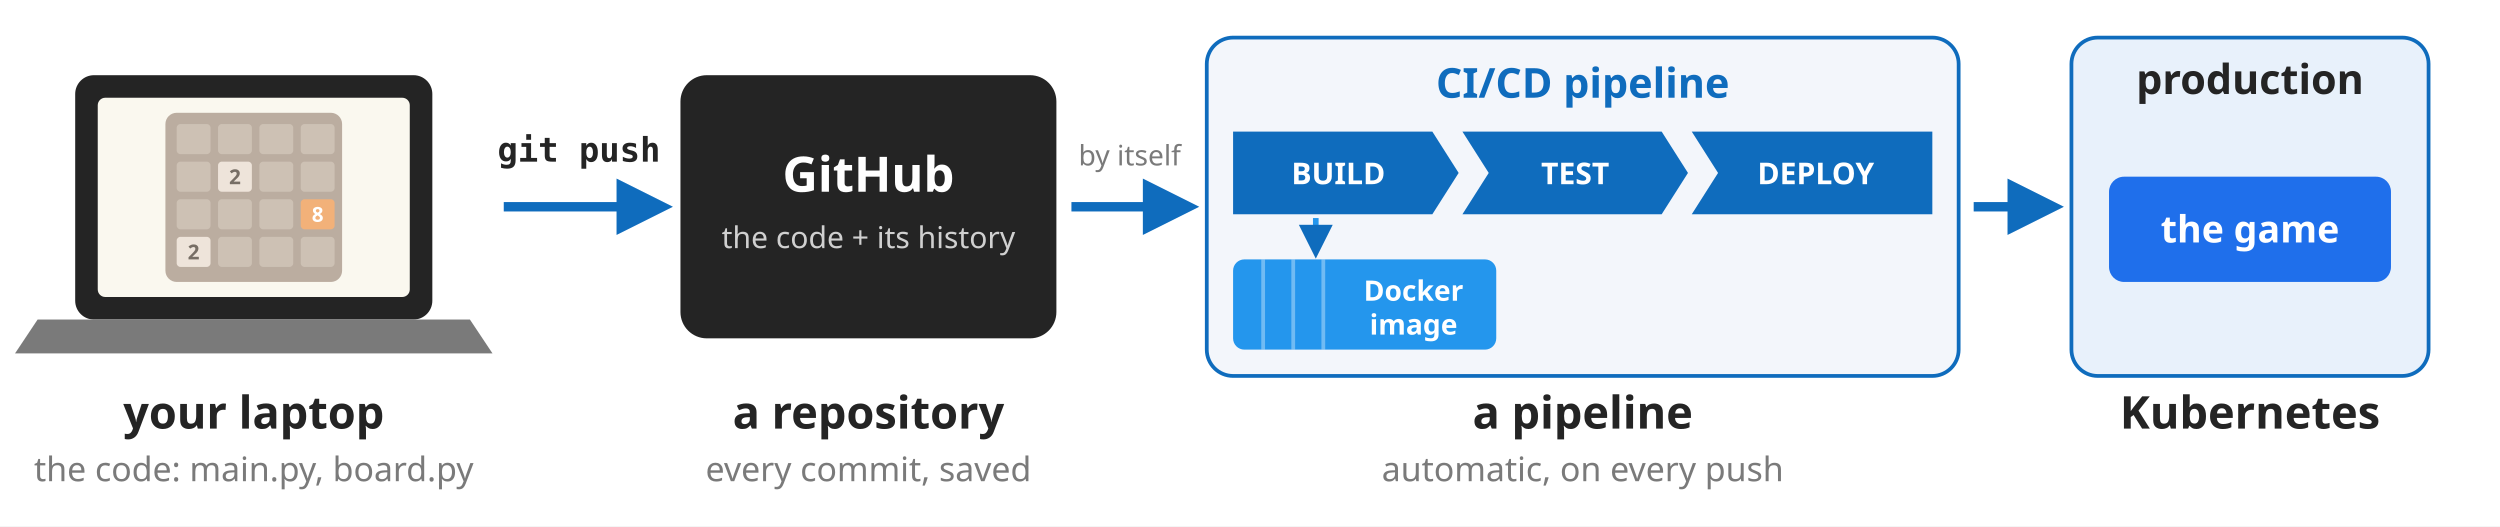
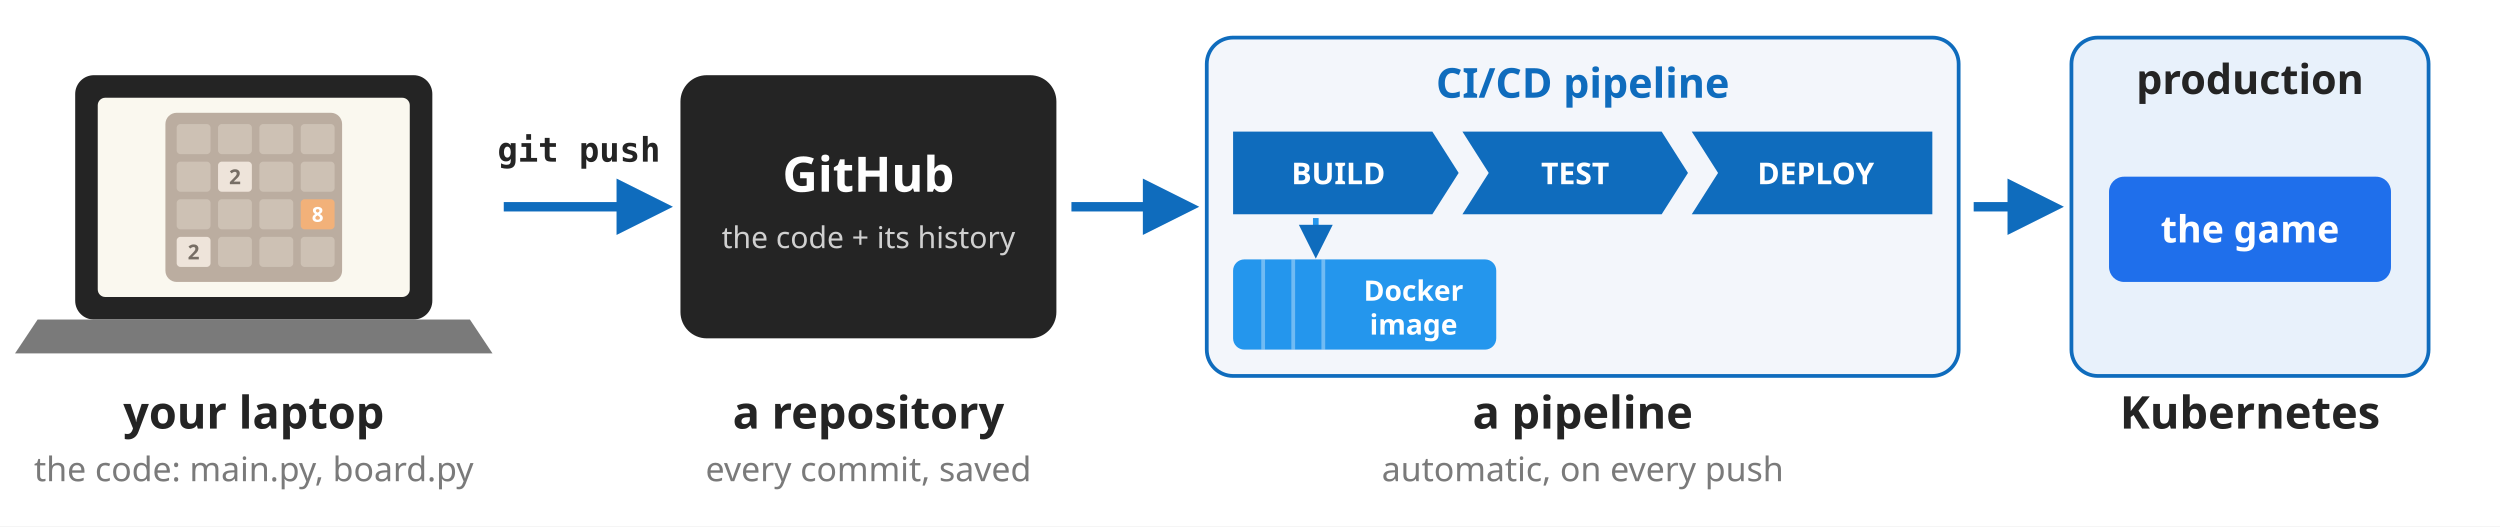
<svg xmlns="http://www.w3.org/2000/svg" viewBox="0 70 1330 280" width="1330" height="280" font-family="Segoe UI, Calibri, Carlito, sans-serif">
  <defs>
    <marker id="a" viewBox="0 0 10 10" refX="8" refY="5" markerWidth="6" markerHeight="6" orient="auto-start-reverse">
      <path d="M0 0 L10 5 L0 10 z" fill="#0f6cbd" />
    </marker>
  </defs>
  <rect width="1330" height="350" fill="#ffffff" />
  <rect x="40" y="110" width="190" height="130" rx="10" fill="#242424" />
  <rect x="52" y="122" width="166" height="106" rx="4" fill="#faf8ef" />
  <rect x="88" y="130" width="94" height="90" rx="6" fill="#bbada0" />
  <g fill="#cdc1b4">
    <rect x="94" y="136" width="18" height="16" rx="2" />
    <rect x="116" y="136" width="18" height="16" rx="2" />
    <rect x="138" y="136" width="18" height="16" rx="2" />
    <rect x="160" y="136" width="18" height="16" rx="2" />
    <rect x="94" y="156" width="18" height="16" rx="2" />
    <rect x="138" y="156" width="18" height="16" rx="2" />
    <rect x="160" y="156" width="18" height="16" rx="2" />
    <rect x="94" y="176" width="18" height="16" rx="2" />
    <rect x="116" y="176" width="18" height="16" rx="2" />
    <rect x="138" y="176" width="18" height="16" rx="2" />
    <rect x="116" y="196" width="18" height="16" rx="2" />
    <rect x="138" y="196" width="18" height="16" rx="2" />
    <rect x="160" y="196" width="18" height="16" rx="2" />
  </g>
  <rect x="116" y="156" width="18" height="16" rx="2" fill="#eee4da" />
  <text x="125" y="168" text-anchor="middle" font-size="11" font-weight="700" fill="#776e65">2</text>
  <rect x="160" y="176" width="18" height="16" rx="2" fill="#f2b179" />
  <text x="169" y="188" text-anchor="middle" font-size="11" font-weight="700" fill="#ffffff">8</text>
  <rect x="94" y="196" width="18" height="16" rx="2" fill="#eee4da" />
  <text x="103" y="208" text-anchor="middle" font-size="11" font-weight="700" fill="#776e65">2</text>
  <path d="M20 240 L250 240 L262 258 L8 258 Z" fill="#7a7a7a" />
  <text x="135" y="298" text-anchor="middle" font-size="24" font-weight="700" fill="#242424">your laptop</text>
  <text x="135" y="326" text-anchor="middle" font-size="18" fill="#7a7a7a">the code: main.py, board.py</text>
  <path d="M268 180 L352 180" stroke="#0f6cbd" stroke-width="5" marker-end="url(#a)" />
  <text x="308" y="156" text-anchor="middle" font-size="18" font-family="Consolas, monospace" font-weight="700" fill="#242424">git push</text>
  <rect x="362" y="110" width="200" height="140" rx="14" fill="#242424" />
  <text x="462" y="172" text-anchor="middle" font-size="26" font-weight="700" fill="#ffffff">GitHub</text>
  <text x="462" y="202" text-anchor="middle" font-size="16" fill="#d0d0d0">the code + its history</text>
  <text x="462" y="298" text-anchor="middle" font-size="24" font-weight="700" fill="#242424">a repository</text>
  <text x="462" y="326" text-anchor="middle" font-size="18" fill="#7a7a7a">every commit, saved</text>
  <path d="M570 180 L632 180" stroke="#0f6cbd" stroke-width="5" marker-end="url(#a)" />
-   <text x="601" y="158" text-anchor="middle" font-size="15" fill="#7a7a7a">by itself</text>
  <rect x="642" y="90" width="400" height="180" rx="14" fill="#f3f6fb" stroke="#0f6cbd" stroke-width="2" />
  <text x="842" y="122" text-anchor="middle" font-size="22" font-weight="700" fill="#0f6cbd">CI/CD pipeline</text>
  <g font-size="16" font-weight="700" fill="#ffffff" text-anchor="middle">
    <path d="M656 140 L762 140 L776 162 L762 184 L656 184 Z" fill="#0f6cbd" />
    <text x="712" y="168">BUILD</text>
    <path d="M778 140 L884 140 L898 162 L884 184 L778 184 L792 162 Z" fill="#0f6cbd" />
    <text x="838" y="168">TEST</text>
    <path d="M900 140 L1028 140 L1028 184 L900 184 L914 162 Z" fill="#0f6cbd" />
    <text x="966" y="168">DEPLOY</text>
  </g>
  <path d="M700 186 L700 204" stroke="#2496ed" stroke-width="3" marker-end="url(#a)" />
  <rect x="656" y="208" width="140" height="48" rx="6" fill="#2496ed" />
  <path d="M672 208 L672 256 M688 208 L688 256 M704 208 L704 256" stroke="#ffffff" stroke-opacity="0.35" stroke-width="2" />
  <text x="752" y="230" text-anchor="middle" font-size="15" font-weight="700" fill="#ffffff">Docker</text>
  <text x="752" y="248" text-anchor="middle" font-size="15" font-weight="700" fill="#ffffff">image</text>
  <text x="842" y="298" text-anchor="middle" font-size="24" font-weight="700" fill="#242424">a pipeline</text>
  <text x="842" y="326" text-anchor="middle" font-size="18" fill="#7a7a7a">automatic, on every push</text>
  <path d="M1050 180 L1092 180" stroke="#0f6cbd" stroke-width="5" marker-end="url(#a)" />
  <rect x="1102" y="90" width="190" height="180" rx="14" fill="#e8f1fb" stroke="#0f6cbd" stroke-width="2" />
  <text x="1197" y="120" text-anchor="middle" font-size="22" font-weight="700" fill="#242424">production</text>
  <rect x="1122" y="164" width="150" height="56" rx="8" fill="#1f6feb" />
  <text x="1197" y="199" text-anchor="middle" font-size="20" font-weight="700" fill="#ffffff">the game</text>
  <text x="1197" y="298" text-anchor="middle" font-size="24" font-weight="700" fill="#242424">Kubernetes</text>
</svg>
